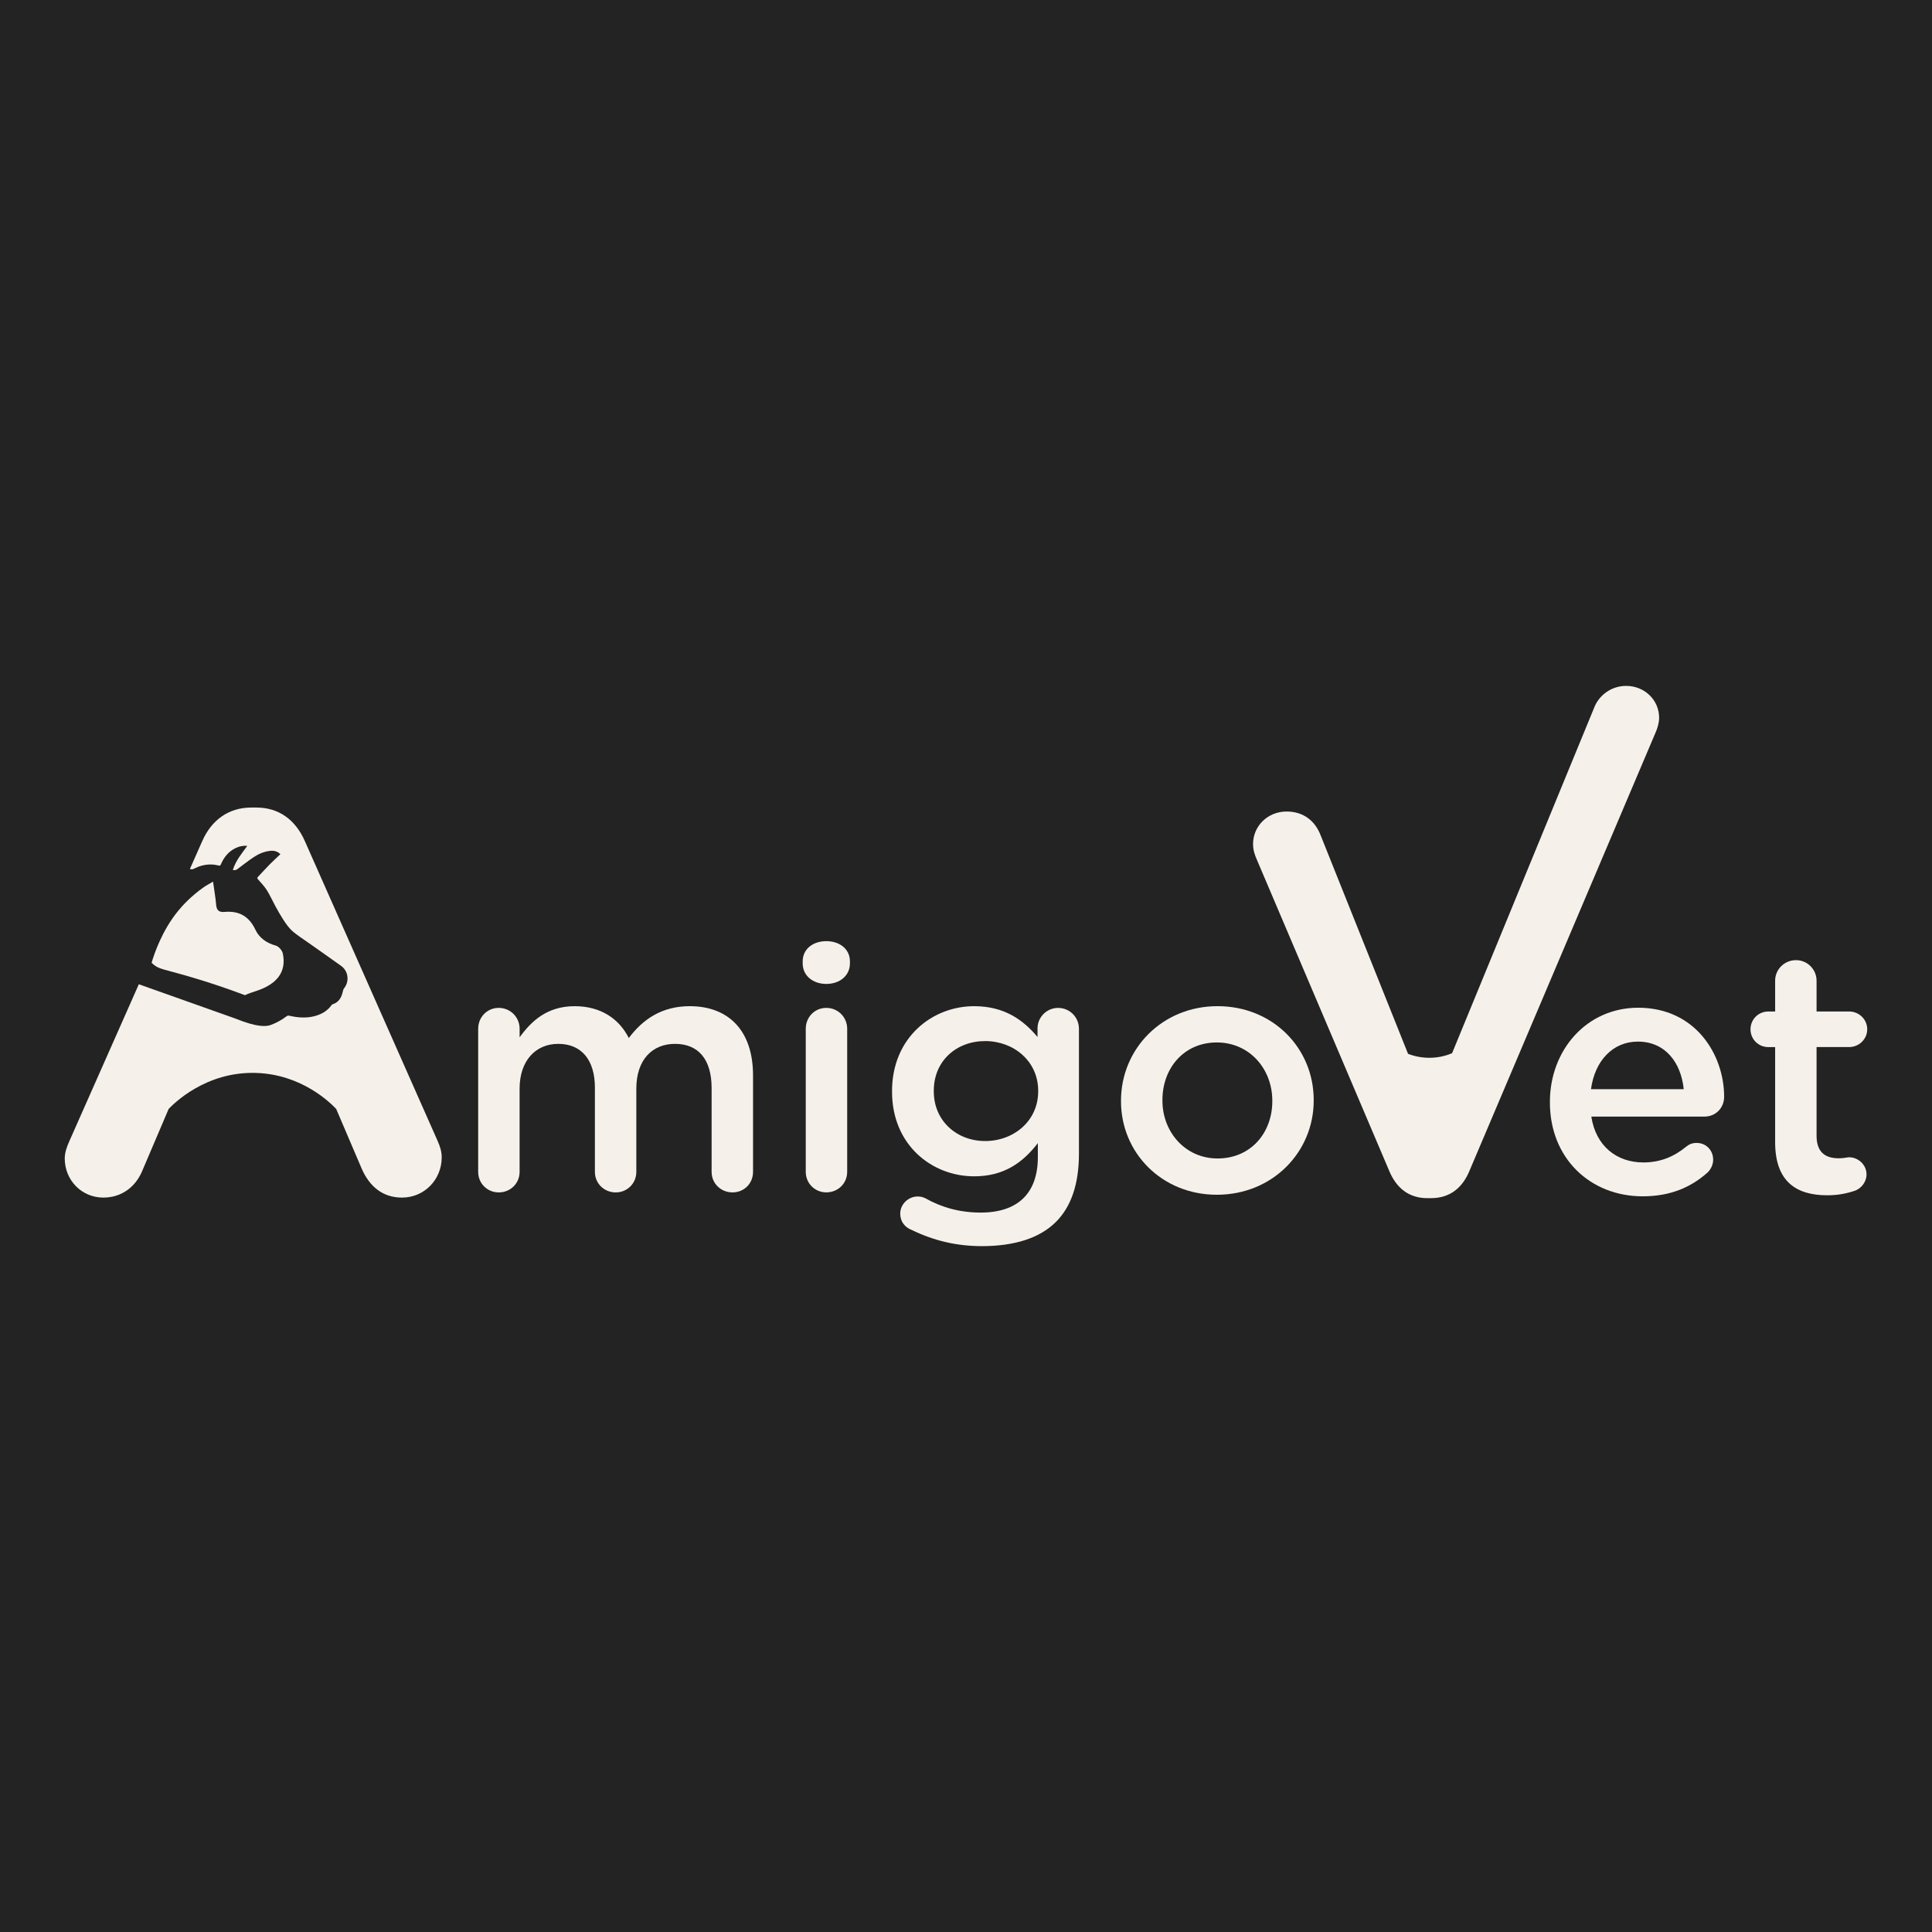
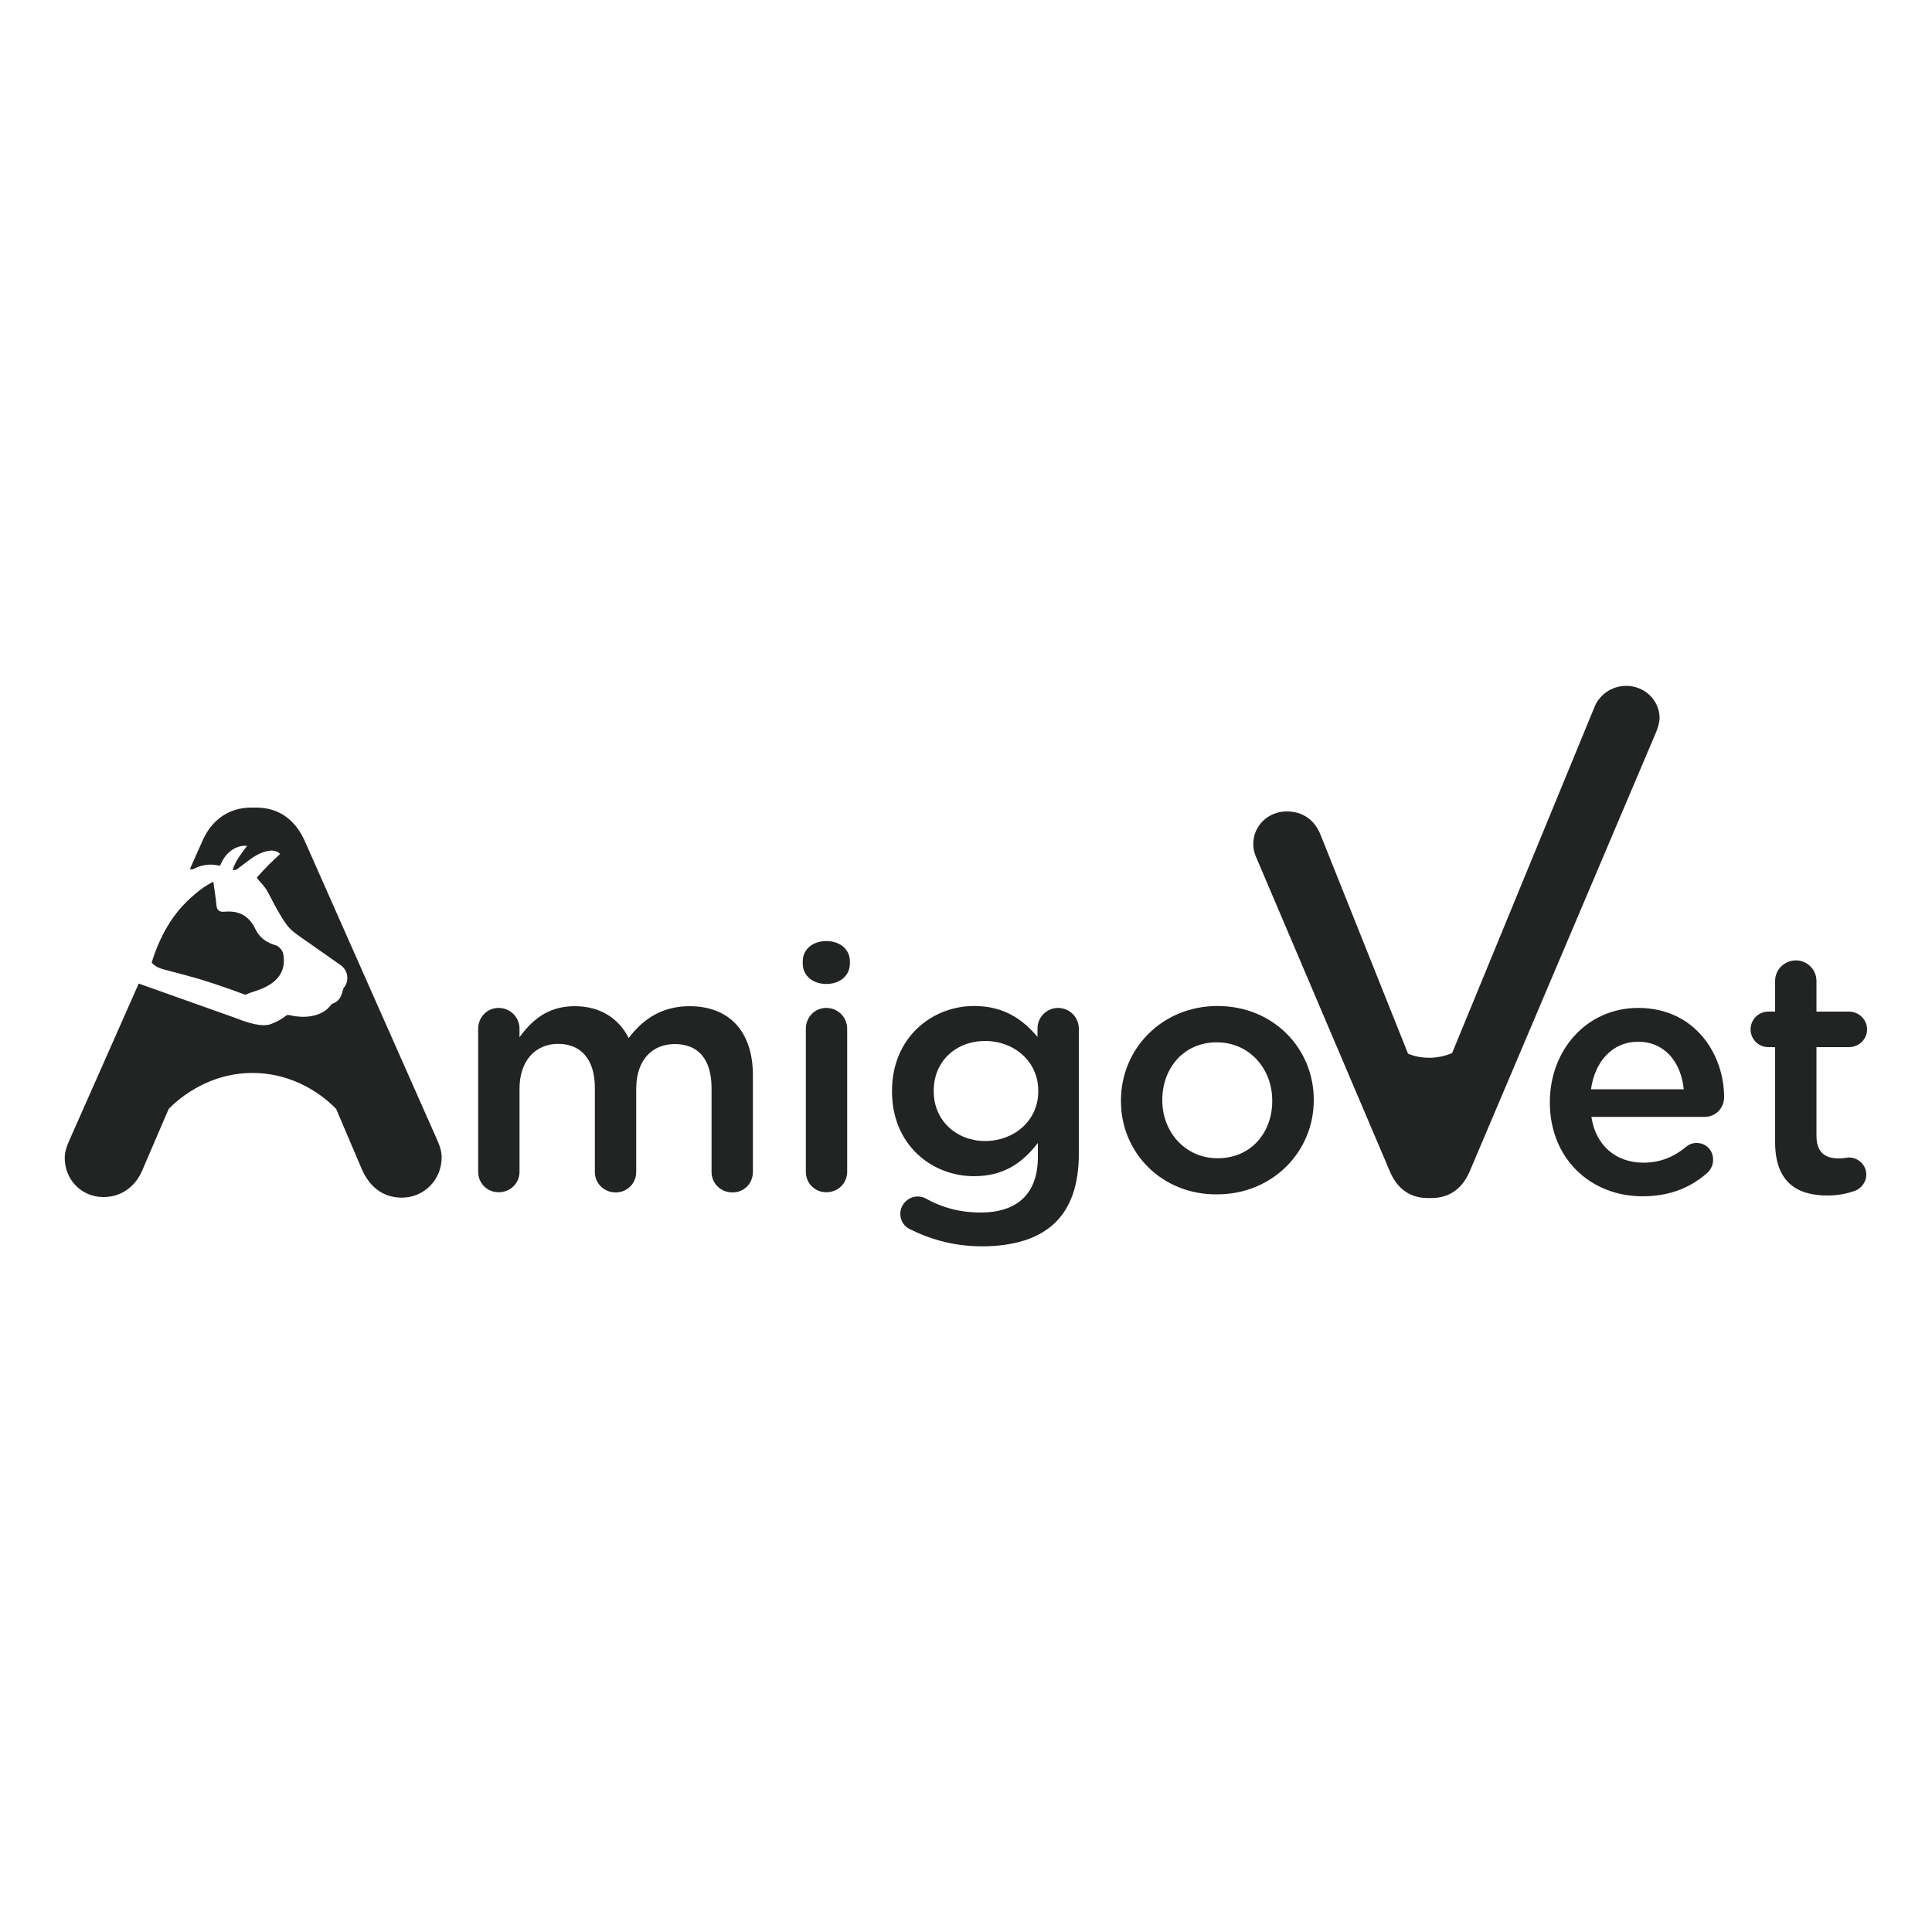
- <svg xmlns="http://www.w3.org/2000/svg" version="1.1" x="0px" y="0px" viewBox="0 0 1000 1000" style="enable-background:new 0 0 1000 1000;" xml:space="preserve">
+ <svg xmlns="http://www.w3.org/2000/svg" version="1.1" id="Capa_1" x="0px" y="0px" viewBox="0 0 1000 1000" style="enable-background:new 0 0 1000 1000;" xml:space="preserve">
  <style type="text/css">
- 	.st0{fill:#232323;}
- 	.st1{fill:#F5F1EA;}
+ 	.st0{fill:#222323;}
</style>
-   <g id="Capa_2">
-     <rect x="-0.08" class="st0" width="1000.79" height="1000.79" />
-   </g>
-   <g id="Capa_1">
+   <g id="Capa_1_00000139983981390977030680000005425041821238252962_">
    <g>
      <g>
        <g>
          <g>
-             <path class="st1" d="M247.51,532.49c0-6.02,4.61-10.81,10.63-10.81c6.02,0,10.81,4.78,10.81,10.81v4.43       c6.02-8.33,14.17-16.12,28.52-16.12c13.47,0,23.03,6.55,27.99,16.48c7.44-9.92,17.36-16.48,31.53-16.48       c20.37,0,32.78,12.93,32.78,35.79v49.96c0,6.02-4.61,10.63-10.63,10.63c-6.02,0-10.81-4.61-10.81-10.63v-43.4       c0-14.88-6.91-22.85-18.95-22.85c-11.69,0-20.02,8.15-20.02,23.21v43.05c0,6.02-4.78,10.63-10.63,10.63       c-6.02,0-10.81-4.61-10.81-10.63v-43.58c0-14.53-7.09-22.68-18.96-22.68c-11.87,0-20.02,8.86-20.02,23.21v43.05       c0,6.02-4.78,10.63-10.81,10.63c-5.85,0-10.63-4.61-10.63-10.63V532.49z" />
-             <path class="st1" d="M415.47,497.59c0-6.38,5.32-10.45,12.23-10.45s12.22,4.08,12.22,10.45v1.06c0,6.38-5.31,10.63-12.22,10.63       s-12.23-4.25-12.23-10.63V497.59z M417.06,532.49c0-6.02,4.61-10.81,10.63-10.81c6.02,0,10.81,4.78,10.81,10.81v74.05       c0,6.02-4.78,10.63-10.81,10.63c-5.85,0-10.63-4.61-10.63-10.63V532.49z" />
-             <path class="st1" d="M471.98,636.66c-3.72-1.42-6.02-4.43-6.02-8.5c0-4.78,4.08-8.86,9.04-8.86c1.59,0,2.83,0.36,3.9,0.89       c8.5,4.78,17.89,7.44,28.7,7.44c19.13,0,29.59-9.92,29.59-28.7v-7.26c-7.79,10.1-17.54,17.19-32.95,17.19       c-21.97,0-42.52-16.3-42.52-43.76v-0.36c0-27.64,20.73-43.94,42.52-43.94c15.77,0,25.51,7.26,32.78,15.95v-4.43       c0-5.85,4.78-10.63,10.63-10.63c6.02,0,10.81,4.78,10.81,10.81v64.66c0,15.77-4.08,27.46-11.87,35.26       c-8.5,8.5-21.61,12.58-38.44,12.58C495.01,644.98,483.32,642.15,471.98,636.66z M537.36,564.91v-0.36       c0-15.23-12.58-25.69-27.46-25.69s-26.57,10.27-26.57,25.69v0.36c0,15.23,11.87,25.69,26.57,25.69       C524.78,590.6,537.36,580.14,537.36,564.91z" />
-             <path class="st1" d="M580.23,570.05v-0.36c0-26.75,21.26-48.9,49.96-48.9c28.7,0,49.78,21.79,49.78,48.54v0.35       c0,26.57-21.26,48.72-50.13,48.72C601.32,618.41,580.23,596.62,580.23,570.05z M658.54,570.05v-0.36       c0-16.48-11.87-30.12-28.7-30.12c-17.18,0-28.17,13.46-28.17,29.76v0.35c0,16.3,11.87,29.94,28.52,29.94       C647.55,599.63,658.54,586.17,658.54,570.05z" />
-             <path class="st1" d="M850.24,619.21c-27.11,0-48.01-19.67-48.01-48.54v-0.35c0-26.75,18.95-48.72,45.71-48.72       c29.76,0,44.47,24.45,44.47,46.06c0,6.02-4.61,10.28-10.1,10.28h-58.64c2.3,15.23,13.11,23.74,26.93,23.74       c9.04,0,16.12-3.19,22.14-8.15c1.6-1.24,3.01-1.95,5.49-1.95c4.78,0,8.5,3.72,8.5,8.68c0,2.66-1.24,4.96-2.83,6.56       C875.4,614.43,864.77,619.21,850.24,619.21z M871.5,563.76c-1.42-13.82-9.57-24.63-23.74-24.63       c-13.11,0-22.32,10.1-24.27,24.63H871.5z" />
-             <path class="st1" d="M918.81,591.22v-49.25h-3.54c-5.14,0-9.21-4.08-9.21-9.21s4.08-9.21,9.21-9.21h3.54V507.6       c0-5.85,4.78-10.63,10.81-10.63c5.85,0,10.63,4.78,10.63,10.63v15.94h16.83c5.14,0,9.39,4.08,9.39,9.21s-4.25,9.21-9.39,9.21       h-16.83v45.88c0,8.33,4.25,11.69,11.51,11.69c2.48,0,4.61-0.53,5.31-0.53c4.78,0,9.04,3.9,9.04,8.86c0,3.9-2.66,7.09-5.67,8.33       c-4.61,1.59-9.04,2.48-14.7,2.48C929.97,618.68,918.81,611.77,918.81,591.22z" />
+             <path class="st0" d="M247.5,532.5c0-6,4.6-10.8,10.6-10.8s10.8,4.8,10.8,10.8v4.4c6-8.3,14.2-16.1,28.5-16.1       c13.5,0,23,6.5,28,16.5c7.4-9.9,17.4-16.5,31.5-16.5c20.4,0,32.8,12.9,32.8,35.8v50c0,6-4.6,10.6-10.6,10.6       c-6,0-10.8-4.6-10.8-10.6v-43.4c0-14.9-6.9-22.8-19-22.8c-11.7,0-20,8.2-20,23.2v43c0,6-4.8,10.6-10.6,10.6       c-6,0-10.8-4.6-10.8-10.6V563c0-14.5-7.1-22.7-19-22.7s-20,8.9-20,23.2v43c0,6-4.8,10.6-10.8,10.6c-5.9,0-10.6-4.6-10.6-10.6       L247.5,532.5L247.5,532.5z" />
+             <path class="st0" d="M415.5,497.6c0-6.4,5.3-10.5,12.2-10.5s12.2,4.1,12.2,10.5v1.1c0,6.4-5.3,10.6-12.2,10.6       s-12.2-4.2-12.2-10.6V497.6z M417.1,532.5c0-6,4.6-10.8,10.6-10.8c6,0,10.8,4.8,10.8,10.8v74c0,6-4.8,10.6-10.8,10.6       c-5.9,0-10.6-4.6-10.6-10.6V532.5z" />
+             <path class="st0" d="M472,636.7c-3.7-1.4-6-4.4-6-8.5c0-4.8,4.1-8.9,9-8.9c1.6,0,2.8,0.4,3.9,0.9c8.5,4.8,17.9,7.4,28.7,7.4       c19.1,0,29.6-9.9,29.6-28.7v-7.3c-7.8,10.1-17.5,17.2-33,17.2c-22,0-42.5-16.3-42.5-43.8v-0.4c0-27.6,20.7-43.9,42.5-43.9       c15.8,0,25.5,7.3,32.8,16v-4.4c0-5.8,4.8-10.6,10.6-10.6c6,0,10.8,4.8,10.8,10.8v64.7c0,15.8-4.1,27.5-11.9,35.3       c-8.5,8.5-21.6,12.6-38.4,12.6C495,645,483.3,642.2,472,636.7z M537.4,564.9v-0.4c0-15.2-12.6-25.7-27.5-25.7       s-26.6,10.3-26.6,25.7v0.4c0,15.2,11.9,25.7,26.6,25.7C524.8,590.6,537.4,580.1,537.4,564.9z" />
+             <path class="st0" d="M580.2,570v-0.4c0-26.8,21.3-48.9,50-48.9s49.8,21.8,49.8,48.5v0.3c0,26.6-21.3,48.7-50.1,48.7       C601.3,618.4,580.2,596.6,580.2,570z M658.5,570v-0.4c0-16.5-11.9-30.1-28.7-30.1c-17.2,0-28.2,13.5-28.2,29.8v0.3       c0,16.3,11.9,29.9,28.5,29.9C647.5,599.6,658.5,586.2,658.5,570z" />
+             <path class="st0" d="M850.2,619.2c-27.1,0-48-19.7-48-48.5v-0.3c0-26.8,19-48.7,45.7-48.7c29.8,0,44.5,24.5,44.5,46.1       c0,6-4.6,10.3-10.1,10.3h-58.6c2.3,15.2,13.1,23.7,26.9,23.7c9,0,16.1-3.2,22.1-8.2c1.6-1.2,3-2,5.5-2c4.8,0,8.5,3.7,8.5,8.7       c0,2.7-1.2,5-2.8,6.6C875.4,614.4,864.8,619.2,850.2,619.2z M871.5,563.8c-1.4-13.8-9.6-24.6-23.7-24.6       c-13.1,0-22.3,10.1-24.3,24.6H871.5z" />
+             <path class="st0" d="M918.8,591.2V542h-3.5c-5.1,0-9.2-4.1-9.2-9.2s4.1-9.2,9.2-9.2h3.5v-15.9c0-5.9,4.8-10.6,10.8-10.6       c5.8,0,10.6,4.8,10.6,10.6v15.9h16.8c5.1,0,9.4,4.1,9.4,9.2s-4.2,9.2-9.4,9.2h-16.8v45.9c0,8.3,4.2,11.7,11.5,11.7       c2.5,0,4.6-0.5,5.3-0.5c4.8,0,9,3.9,9,8.9c0,3.9-2.7,7.1-5.7,8.3c-4.6,1.6-9,2.5-14.7,2.5C930,618.7,918.8,611.8,918.8,591.2z" />
          </g>
          <g>
            <g>
-               <path class="st1" d="M226.4,590.29l-68.7-155.14c-4.79-10.7-13.23-17.17-25.06-17.17h-2.53c-11.83,0-20.55,6.48-25.34,17.17        l-6.47,14.61c0.12,0.04,0.25,0.08,0.37,0.12c0.37,0.12,0.87,0.12,1.23-0.02c1-0.39,1.93-0.95,2.94-1.31        c3.2-1.14,6.48-1.44,9.82-0.67c1.33,0.31,1.3,0.33,1.85-0.9c1.58-3.54,3.95-6.36,7.52-8.06c1.86-0.88,3.79-1.32,5.96-1.08        c-2.89,3.95-6,7.65-7.49,12.48c0.9,0.1,1.6,0.11,2.27-0.39c2.83-2.11,5.61-4.31,8.54-6.27c2.57-1.71,5.42-2.93,8.54-3.26        c1.98-0.21,3.79,0.22,5.29,1.73c-1.91,1.82-3.81,3.52-5.6,5.34c-2.08,2.11-4.05,4.32-6.09,6.47        c-0.48,0.51-0.25,0.79,0.13,1.24c1.56,1.81,3.25,3.55,4.52,5.55c1.65,2.61,2.9,5.47,4.38,8.19c1.18,2.16,2.38,4.32,3.7,6.39        c1.65,2.58,3.36,5.17,5.75,7.13c2.29,1.87,4.79,3.48,7.21,5.19c5.82,4.11,11.67,8.18,17.46,12.34        c3.72,2.67,4.35,7.96,1.52,11.53c-0.33,0.42-0.53,0.99-0.64,1.53c-0.66,3.13-1.99,5.71-5.29,6.78        c-0.22,0.07-0.45,0.25-0.58,0.44c-2.19,3.06-5.28,4.79-8.82,5.71c-4.32,1.13-8.67,0.78-12.98-0.21        c-0.62-0.14-1.05-0.06-1.56,0.33c-2.45,1.88-5.15,3.33-8.04,4.42c-2.27,0.85-6.83,1.41-18.52-3.35l-49.83-17.7l-35.81,80.86        c-1.41,3.1-2.54,6.19-2.54,9.29c0,11.26,8.73,20.27,19.99,20.27c9.01,0,16.33-5.07,19.99-13.51l13.8-32.38        c2.57-2.69,19.22-19.52,45.4-18.63c23.7,0.81,38.39,15.57,41.32,18.63c4.41,10.32,8.82,20.65,13.23,30.97        c3.94,9.01,10.7,14.92,20.84,14.92c11.54,0,20.55-9.29,20.55-20.84C228.65,596.21,227.81,593.39,226.4,590.29z" />
-               <path class="st1" d="M78.47,498.3c1.31-4.41,5.31-16.61,13.86-26.98c2.07-2.51,6.29-7.24,12.96-11.99        c1.31-0.94,2.77-1.68,4.98-3c0.62,4.52,1.3,8.27,1.61,12.05c0.24,2.86,1.57,3.87,4.3,3.63c7.46-0.66,12.7,2.17,16.01,9.2        c1.98,4.21,5.72,6.91,10.5,8.21c1.52,0.41,3.34,2.46,3.68,4.05c2.03,9.46-2.89,16.04-14.14,19.59        c-1.84,0.58-3.69,1.21-5.43,2.04c-9.62-3.62-17.76-6.27-23.72-8.1C84.12,501.17,82.29,502.15,78.47,498.3        c0,0-0.31-0.32-0.86-0.86" />
+               <path class="st0" d="M226.4,590.3l-68.7-155.1c-4.8-10.7-13.2-17.2-25.1-17.2h-2.5c-11.8,0-20.6,6.5-25.3,17.2l-6.5,14.6        c0.1,0,0.2,0.1,0.4,0.1c0.4,0.1,0.9,0.1,1.2,0c1-0.4,1.9-1,2.9-1.3c3.2-1.1,6.5-1.4,9.8-0.7c1.3,0.3,1.3,0.3,1.8-0.9        c1.6-3.5,3.9-6.4,7.5-8.1c1.9-0.9,3.8-1.3,6-1.1c-2.9,4-6,7.6-7.5,12.5c0.9,0.1,1.6,0.1,2.3-0.4c2.8-2.1,5.6-4.3,8.5-6.3        c2.6-1.7,5.4-2.9,8.5-3.3c2-0.2,3.8,0.2,5.3,1.7c-1.9,1.8-3.8,3.5-5.6,5.3c-2.1,2.1-4.1,4.3-6.1,6.5c-0.5,0.5-0.2,0.8,0.1,1.2        c1.6,1.8,3.2,3.5,4.5,5.5c1.6,2.6,2.9,5.5,4.4,8.2c1.2,2.2,2.4,4.3,3.7,6.4c1.6,2.6,3.4,5.2,5.8,7.1c2.3,1.9,4.8,3.5,7.2,5.2        c5.8,4.1,11.7,8.2,17.5,12.3c3.7,2.7,4.4,8,1.5,11.5c-0.3,0.4-0.5,1-0.6,1.5c-0.7,3.1-2,5.7-5.3,6.8c-0.2,0.1-0.4,0.2-0.6,0.4        c-2.2,3.1-5.3,4.8-8.8,5.7c-4.3,1.1-8.7,0.8-13-0.2c-0.6-0.1-1.1-0.1-1.6,0.3c-2.4,1.9-5.1,3.3-8,4.4        c-2.3,0.8-6.8,1.4-18.5-3.3l-49.8-17.7l-35.8,80.9c-1.4,3.1-2.5,6.2-2.5,9.3c0,11.3,8.7,20.3,20,20.3c9,0,16.3-5.1,20-13.5        L87.3,574c2.6-2.7,19.2-19.5,45.4-18.6c23.7,0.8,38.4,15.6,41.3,18.6c4.4,10.3,8.8,20.7,13.2,31c3.9,9,10.7,14.9,20.8,14.9        c11.5,0,20.6-9.3,20.6-20.8C228.6,596.2,227.8,593.4,226.4,590.3z" />
+               <path class="st0" d="M78.5,498.3c1.3-4.4,5.3-16.6,13.9-27c2.1-2.5,6.3-7.2,13-12c1.3-0.9,2.8-1.7,5-3c0.6,4.5,1.3,8.3,1.6,12        c0.2,2.9,1.6,3.9,4.3,3.6c7.5-0.7,12.7,2.2,16,9.2c2,4.2,5.7,6.9,10.5,8.2c1.5,0.4,3.3,2.5,3.7,4c2,9.5-2.9,16-14.1,19.6        c-1.8,0.6-3.7,1.2-5.4,2c-9.6-3.6-17.8-6.3-23.7-8.1C84.1,501.2,82.3,502.1,78.5,498.3c0,0-0.3-0.3-0.9-0.9" />
            </g>
          </g>
        </g>
      </g>
-       <path class="st1" d="M841.69,355.02c-8.12,0-14.28,5.32-16.52,11.2L751.6,545.13c-3.65,1.55-7.61,2.38-11.77,2.38    c-3.88,0-7.58-0.71-11.03-2.06l-45.24-113.09c-2.79-7.27-8.67-12.32-17.63-12.32c-9.8,0-17.35,7.57-17.35,16.8    c0,3.08,0.84,5.59,1.96,8.12l68.57,161.21c3.63,8.67,10.07,13.99,19.59,13.99h1.96c9.8,0,16.24-5.32,19.87-13.99l96.54-227.36    c0.84-1.96,1.69-4.75,1.69-7.27C858.76,362.3,851.21,355.02,841.69,355.02z" />
+       <path class="st0" d="M841.7,355c-8.1,0-14.3,5.3-16.5,11.2l-73.6,178.9c-3.7,1.5-7.6,2.4-11.8,2.4c-3.9,0-7.6-0.7-11-2.1    l-45.2-113.1c-2.8-7.3-8.7-12.3-17.6-12.3c-9.8,0-17.3,7.6-17.3,16.8c0,3.1,0.8,5.6,2,8.1l68.6,161.2c3.6,8.7,10.1,14,19.6,14h2    c9.8,0,16.2-5.3,19.9-14l96.5-227.4c0.8-2,1.7-4.8,1.7-7.3C858.8,362.3,851.2,355,841.7,355z" />
    </g>
  </g>
</svg>
